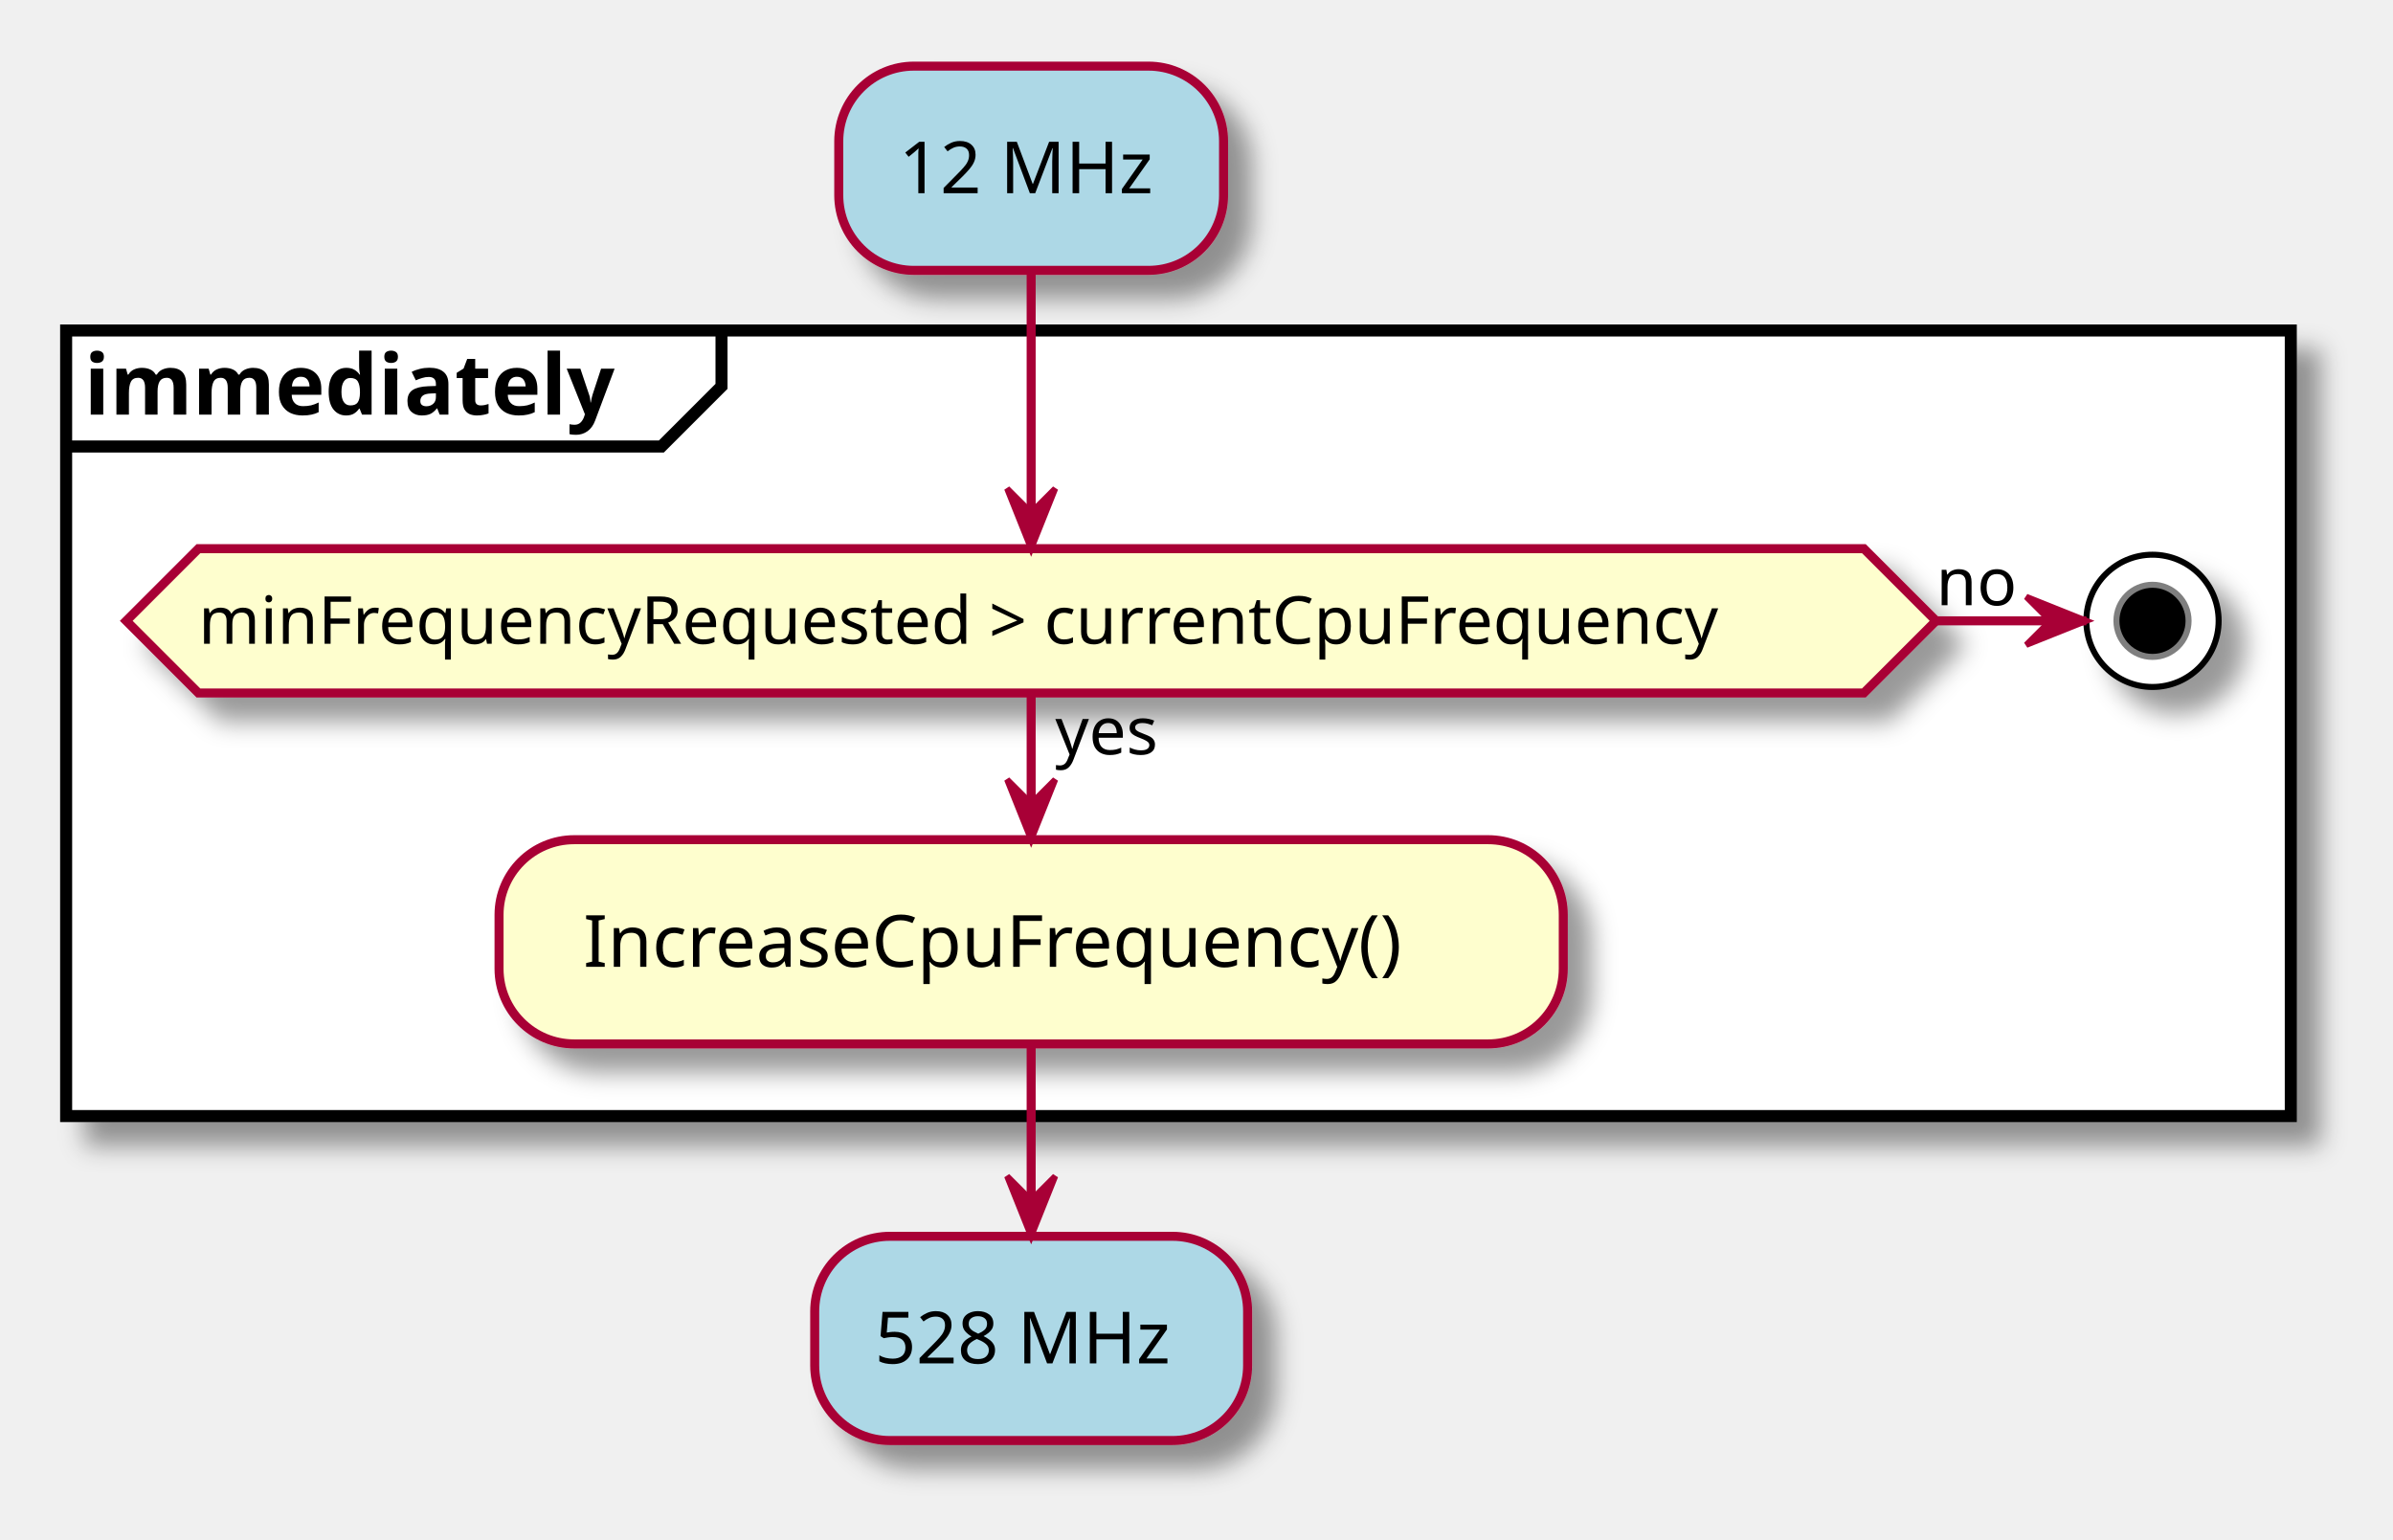
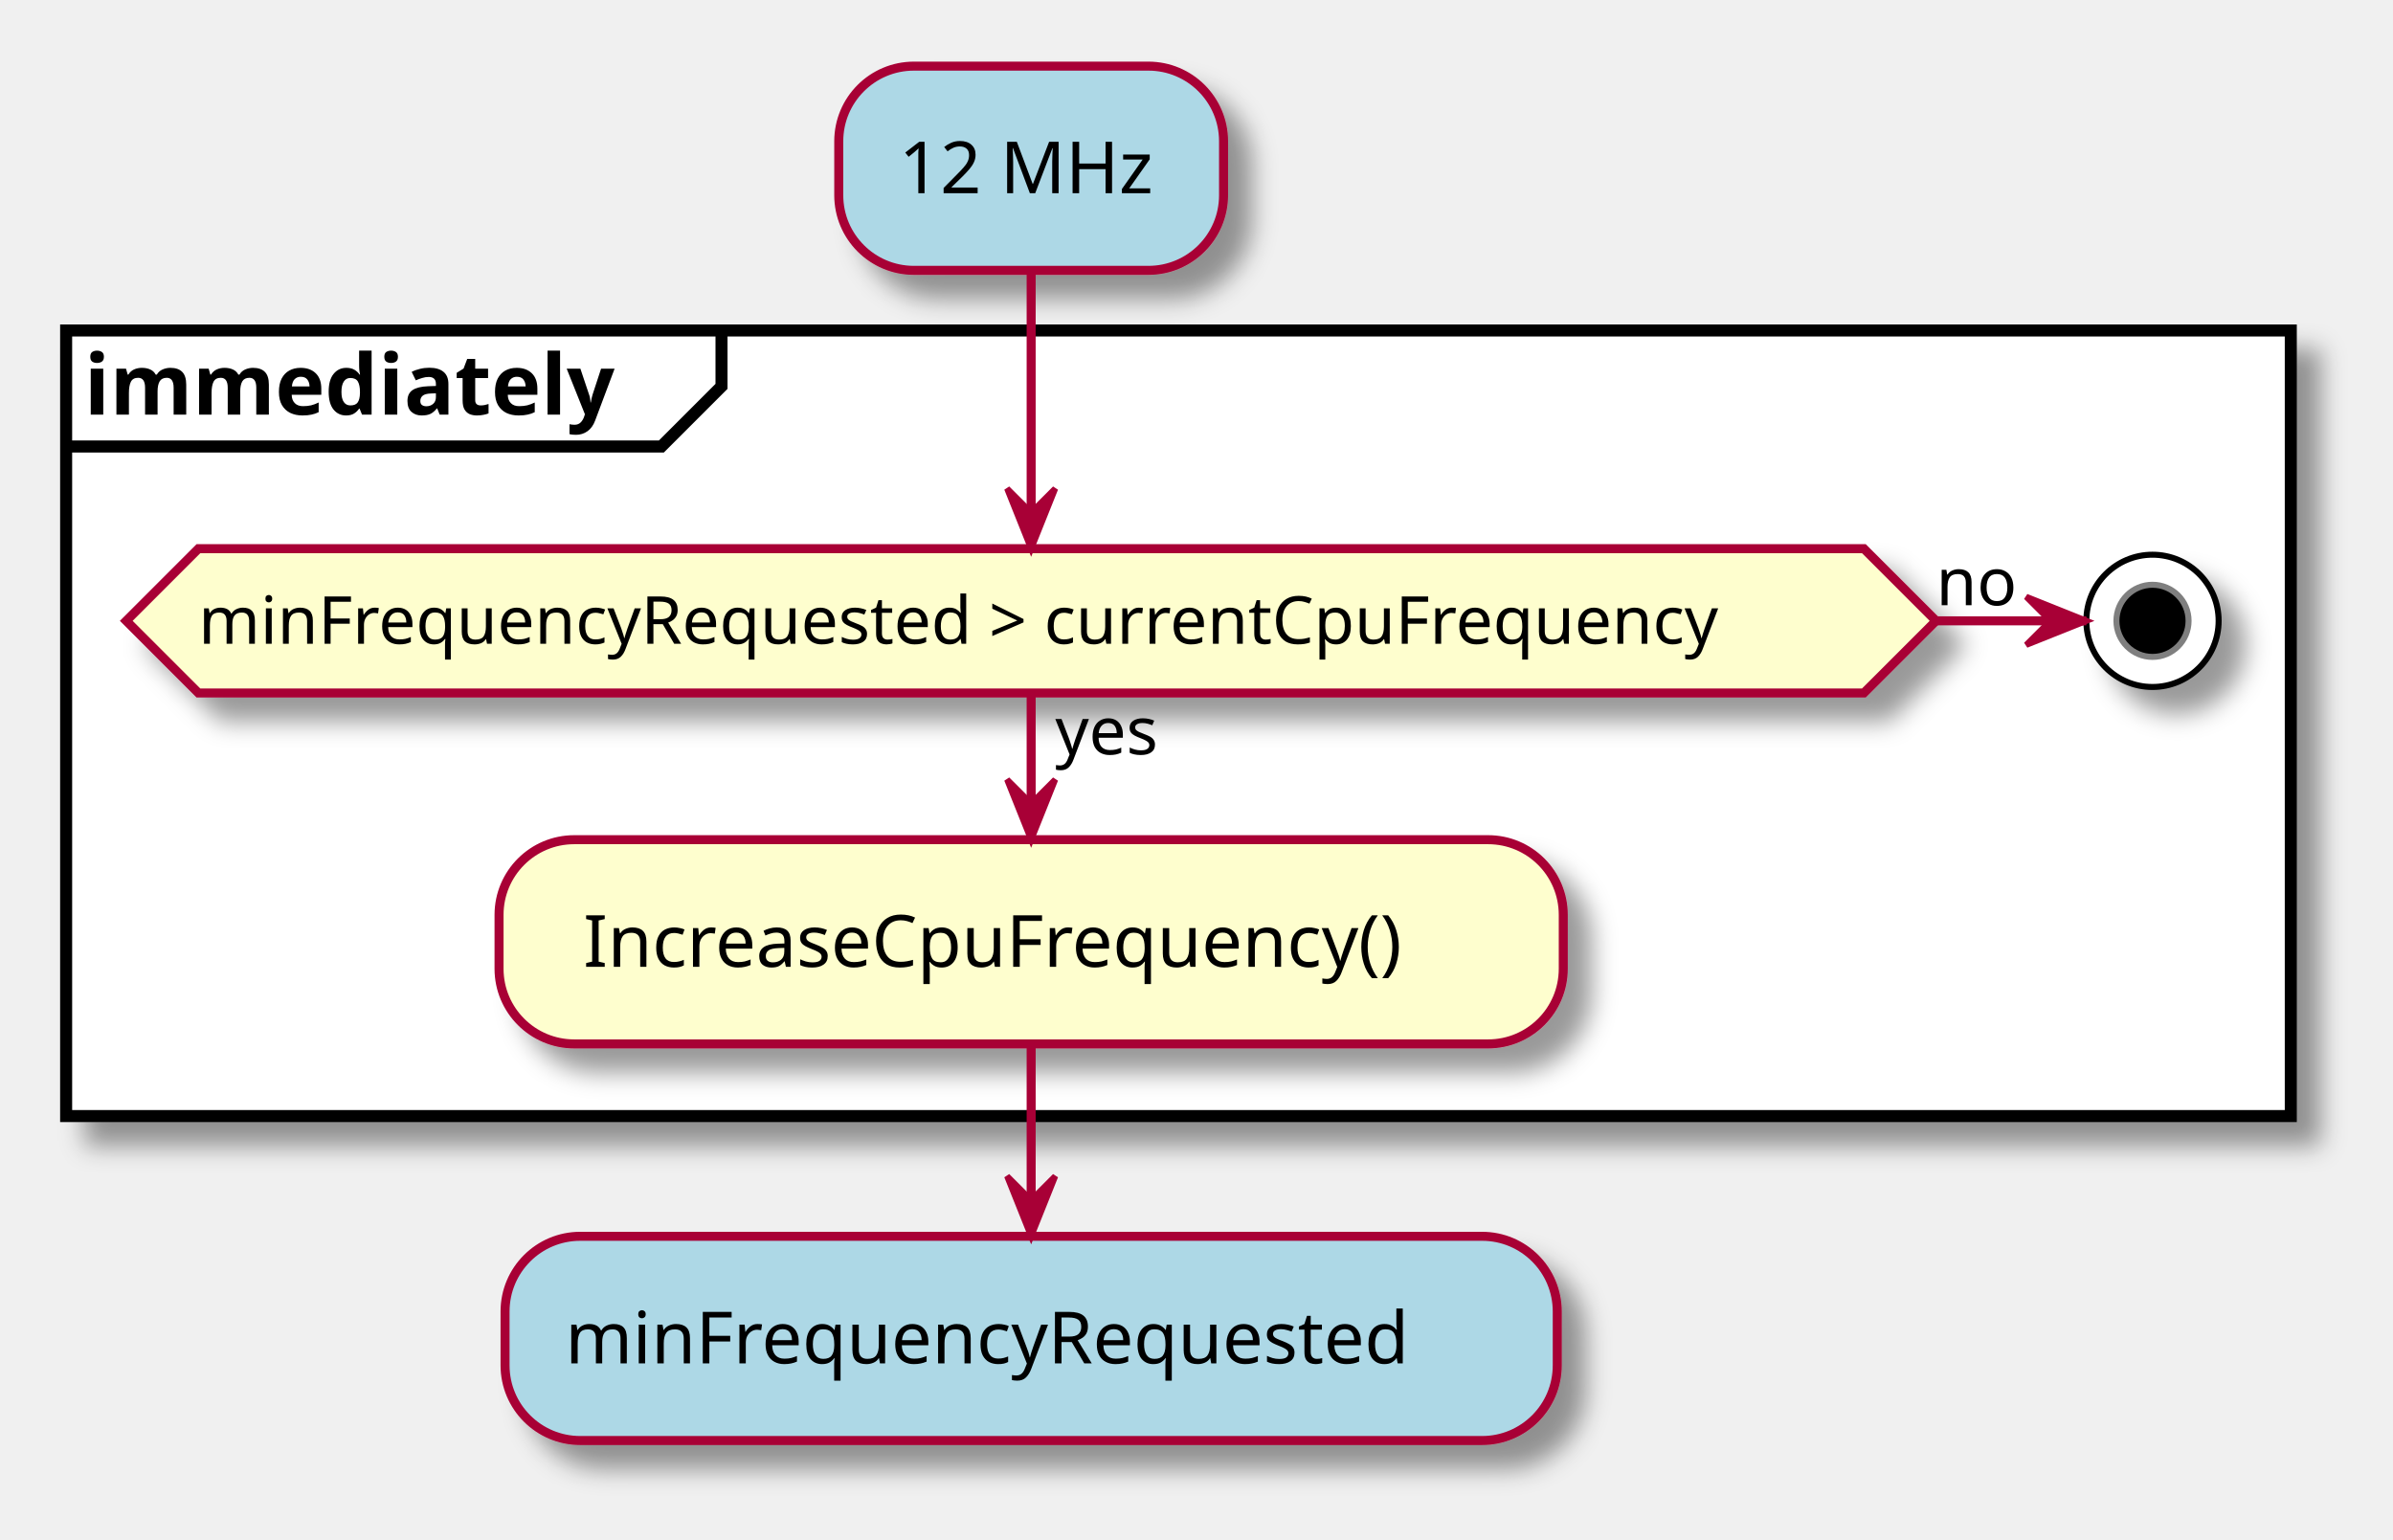
<svg xmlns="http://www.w3.org/2000/svg" contentScriptType="application/ecmascript" contentStyleType="text/css" height="256px" preserveAspectRatio="none" style="width:398px;height:256px;" version="1.1" viewBox="0 0 398 256" width="398px" zoomAndPan="magnify">
  <defs>
-     <filter height="300%" id="ftq0y3tx8cwme" width="300%" x="-1" y="-1">
+     <filter height="300%" id="fpu6mm6tbkwm4" width="300%" x="-1" y="-1">
      <feGaussianBlur result="blurOut" stdDeviation="2.0" />
      <feColorMatrix in="blurOut" result="blurOut2" type="matrix" values="0 0 0 0 0 0 0 0 0 0 0 0 0 0 0 0 0 0 .4 0" />
      <feOffset dx="4.0" dy="4.0" in="blurOut2" result="blurOut3" />
      <feBlend in="SourceGraphic" in2="blurOut3" mode="normal" />
    </filter>
  </defs>
  <g>
-     <rect fill="#ADD8E6" filter="url(#ftq0y3tx8cwme)" height="33.969" rx="12.5" ry="12.5" style="stroke:#A80036;stroke-width:1.5;" width="64" x="139.5" y="11" />
+     <rect fill="#ADD8E6" filter="url(#fpu6mm6tbkwm4)" height="33.969" rx="12.5" ry="12.5" style="stroke:#A80036;stroke-width:1.5;" width="64" x="139.5" y="11" />
    <text fill="#000000" font-family="sans-serif" font-size="12" lengthAdjust="spacing" textLength="44" x="149.5" y="32.139">12 MHz</text>
-     <rect fill="#FFFFFF" filter="url(#ftq0y3tx8cwme)" height="130.668" style="stroke:#000000;stroke-width:2.0;" width="370" x="11" y="54.969" />
+     <rect fill="#FFFFFF" filter="url(#fpu6mm6tbkwm4)" height="130.668" style="stroke:#000000;stroke-width:2.0;" width="370" x="11" y="54.969" />
    <path d="M120,54.969 L120,64.266 L110,74.266 L11,74.266 " fill="none" style="stroke:#000000;stroke-width:2.0;" />
    <text fill="#000000" font-family="sans-serif" font-size="14" font-weight="bold" lengthAdjust="spacing" textLength="94" x="14" y="68.964">immediately</text>
-     <rect fill="#FEFECE" filter="url(#ftq0y3tx8cwme)" height="33.969" rx="12.5" ry="12.5" style="stroke:#A80036;stroke-width:1.5;" width="177" x="83" y="139.668" />
+     <rect fill="#FEFECE" filter="url(#fpu6mm6tbkwm4)" height="33.969" rx="12.5" ry="12.5" style="stroke:#A80036;stroke-width:1.5;" width="177" x="83" y="139.668" />
    <text fill="#000000" font-family="sans-serif" font-size="12" lengthAdjust="spacing" textLength="153" x="97" y="160.807">IncreaseCpuFrequency()</text>
-     <polygon fill="#FEFECE" filter="url(#ftq0y3tx8cwme)" points="33,91.266,310,91.266,322,103.266,310,115.266,33,115.266,21,103.266,33,91.266" style="stroke:#A80036;stroke-width:1.5;" />
+     <polygon fill="#FEFECE" filter="url(#fpu6mm6tbkwm4)" points="33,91.266,310,91.266,322,103.266,310,115.266,33,115.266,21,103.266,33,91.266" style="stroke:#A80036;stroke-width:1.5;" />
    <text fill="#000000" font-family="sans-serif" font-size="11" lengthAdjust="spacing" textLength="20" x="175.5" y="125.476">yes</text>
    <text fill="#000000" font-family="sans-serif" font-size="11" lengthAdjust="spacing" textLength="277" x="33" y="107.074">minFrequencyRequested &gt; currentCpuFrequency</text>
    <text fill="#000000" font-family="sans-serif" font-size="11" lengthAdjust="spacing" textLength="14" x="322" y="100.671">no</text>
-     <ellipse cx="358" cy="103.266" fill="#FFFFFF" filter="url(#ftq0y3tx8cwme)" rx="11" ry="11" style="stroke:#000000;stroke-width:1.0;" />
+     <ellipse cx="358" cy="103.266" fill="#FFFFFF" filter="url(#fpu6mm6tbkwm4)" rx="11" ry="11" style="stroke:#000000;stroke-width:1.0;" />
    <ellipse cx="358" cy="103.266" fill="#000000" rx="6" ry="6" style="stroke:#7F7F7F;stroke-width:1.0;" />
-     <rect fill="#ADD8E6" filter="url(#ftq0y3tx8cwme)" height="33.969" rx="12.5" ry="12.5" style="stroke:#A80036;stroke-width:1.5;" width="72" x="135.5" y="205.637" />
-     <text fill="#000000" font-family="sans-serif" font-size="12" lengthAdjust="spacing" textLength="52" x="145.5" y="226.775">528 MHz</text>
+     <rect fill="#ADD8E6" filter="url(#fpu6mm6tbkwm4)" height="33.969" rx="12.5" ry="12.5" style="stroke:#A80036;stroke-width:1.5;" width="175" x="84" y="205.637" />
+     <text fill="#000000" font-family="sans-serif" font-size="12" lengthAdjust="spacing" textLength="155" x="94" y="226.775">minFrequencyRequested</text>
    <line style="stroke:#A80036;stroke-width:1.5;" x1="171.5" x2="171.5" y1="115.266" y2="139.668" />
    <polygon fill="#A80036" points="167.5,129.668,171.5,139.668,175.5,129.668,171.5,133.668" style="stroke:#A80036;stroke-width:1.0;" />
    <line style="stroke:#A80036;stroke-width:1.5;" x1="322" x2="347" y1="103.266" y2="103.266" />
    <polygon fill="#A80036" points="337,99.266,347,103.266,337,107.266,341,103.266" style="stroke:#A80036;stroke-width:1.0;" />
    <line style="stroke:#A80036;stroke-width:1.5;" x1="171.5" x2="171.5" y1="173.637" y2="205.637" />
    <polygon fill="#A80036" points="167.5,195.637,171.5,205.637,175.5,195.637,171.5,199.637" style="stroke:#A80036;stroke-width:1.0;" />
    <line style="stroke:#A80036;stroke-width:1.5;" x1="171.5" x2="171.5" y1="44.969" y2="91.266" />
    <polygon fill="#A80036" points="167.5,81.266,171.5,91.266,175.5,81.266,171.5,85.266" style="stroke:#A80036;stroke-width:1.0;" />
  </g>
</svg>
